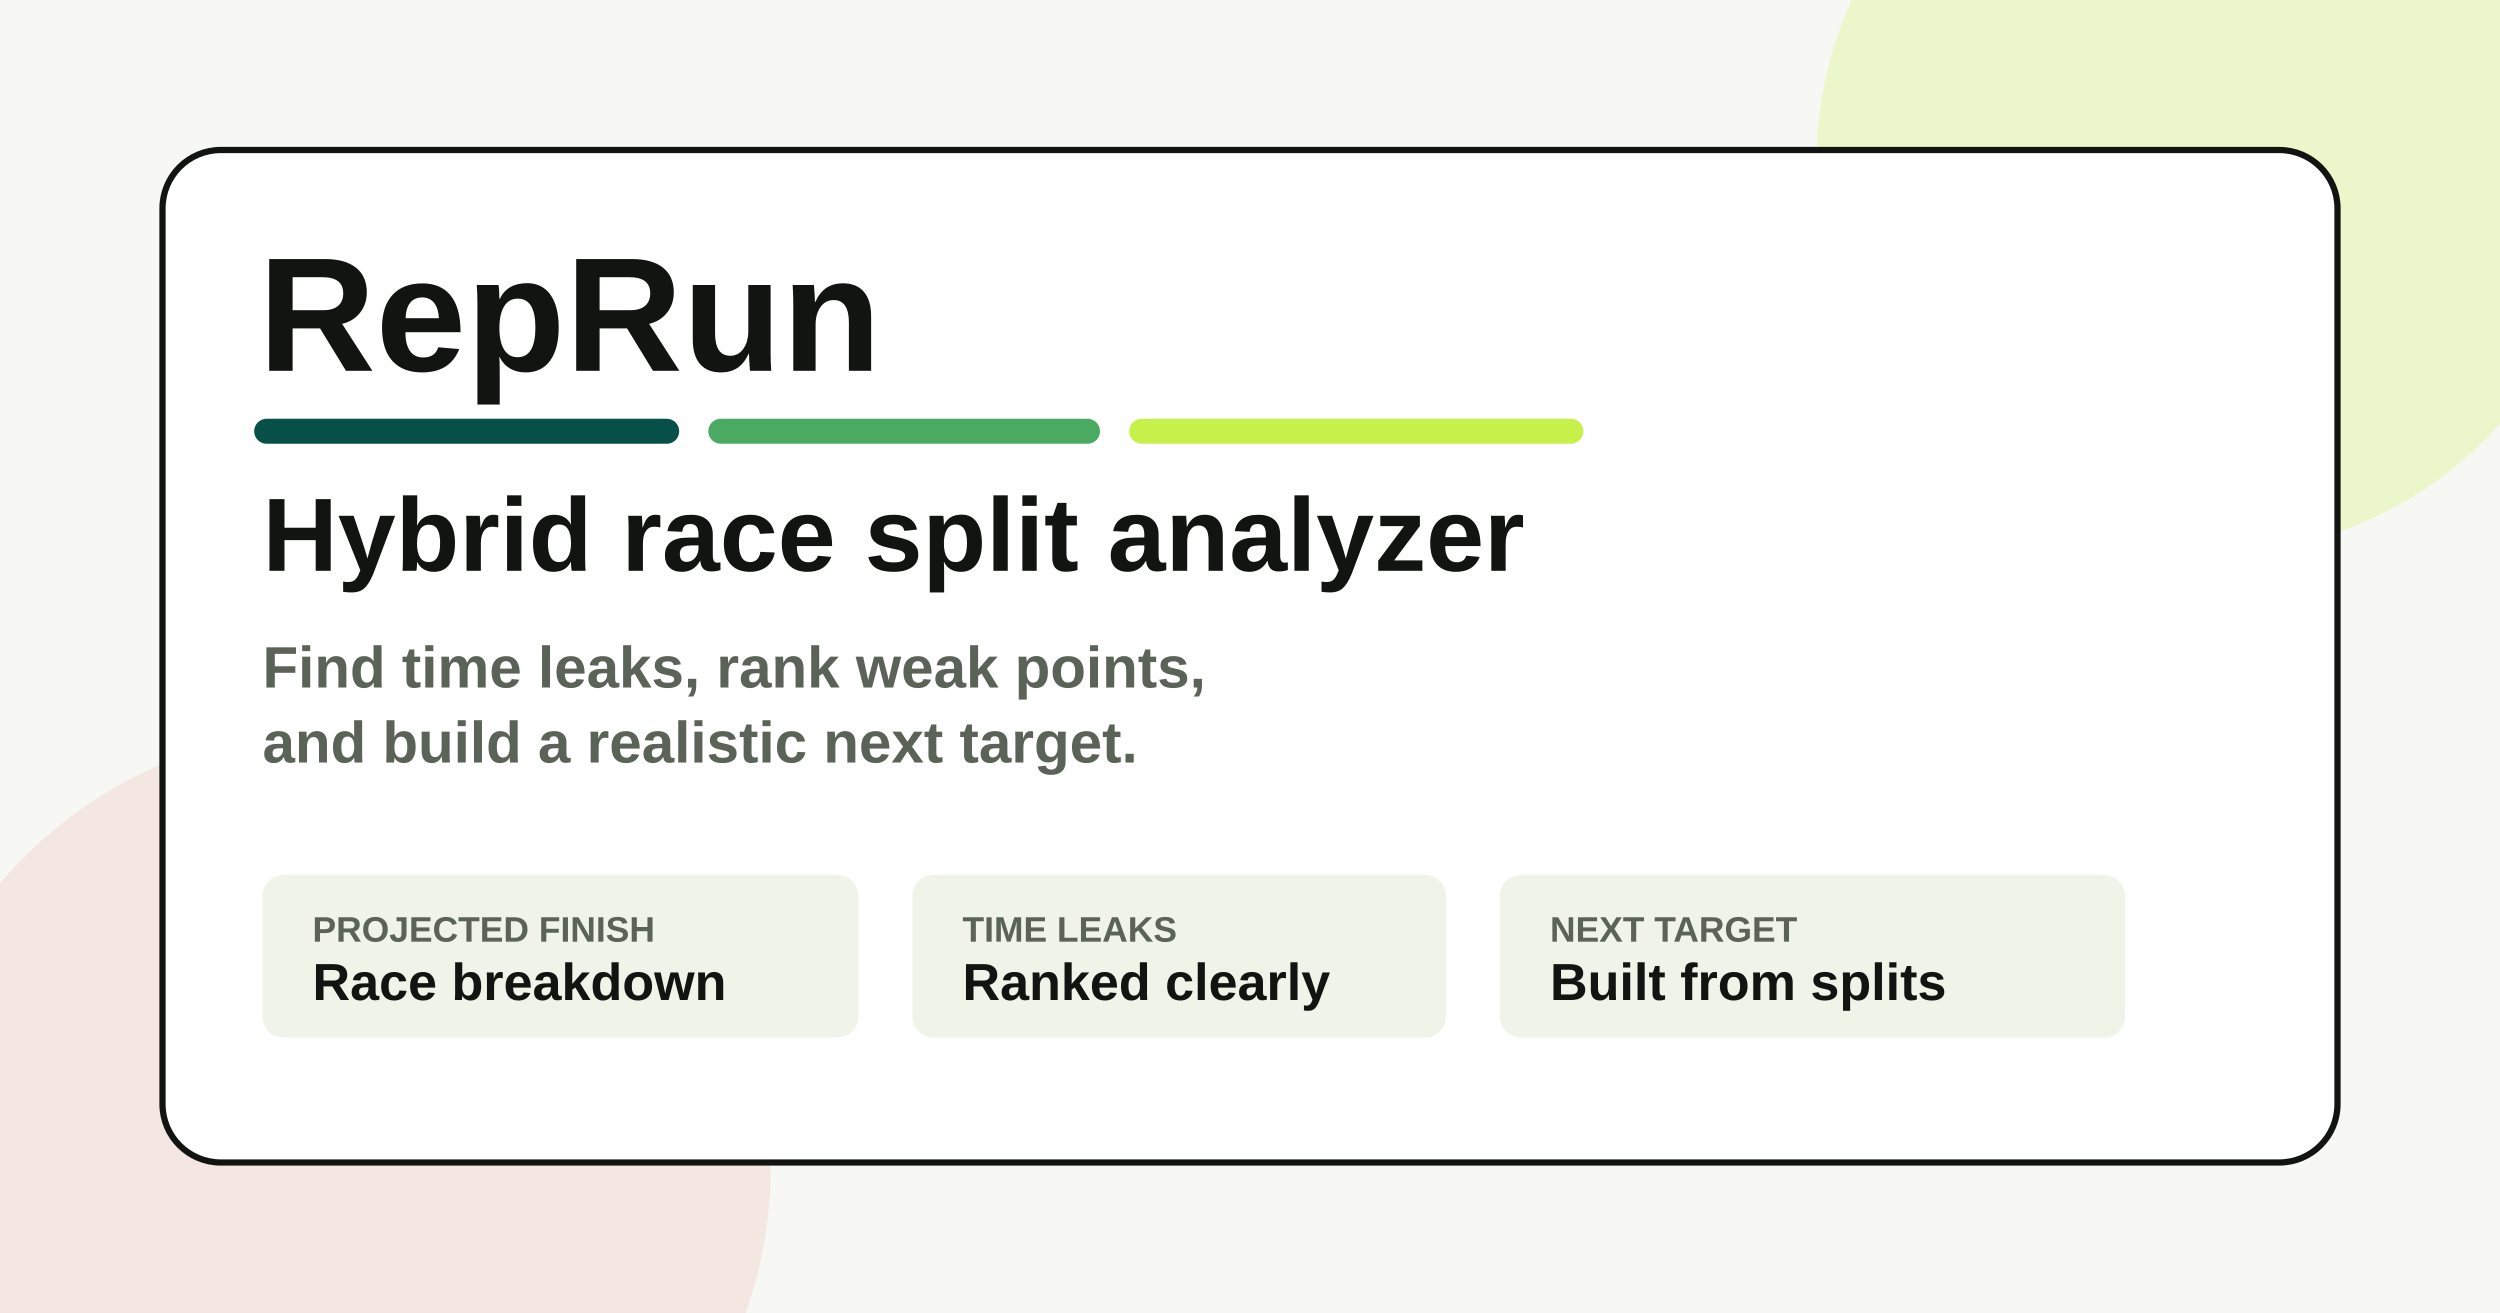
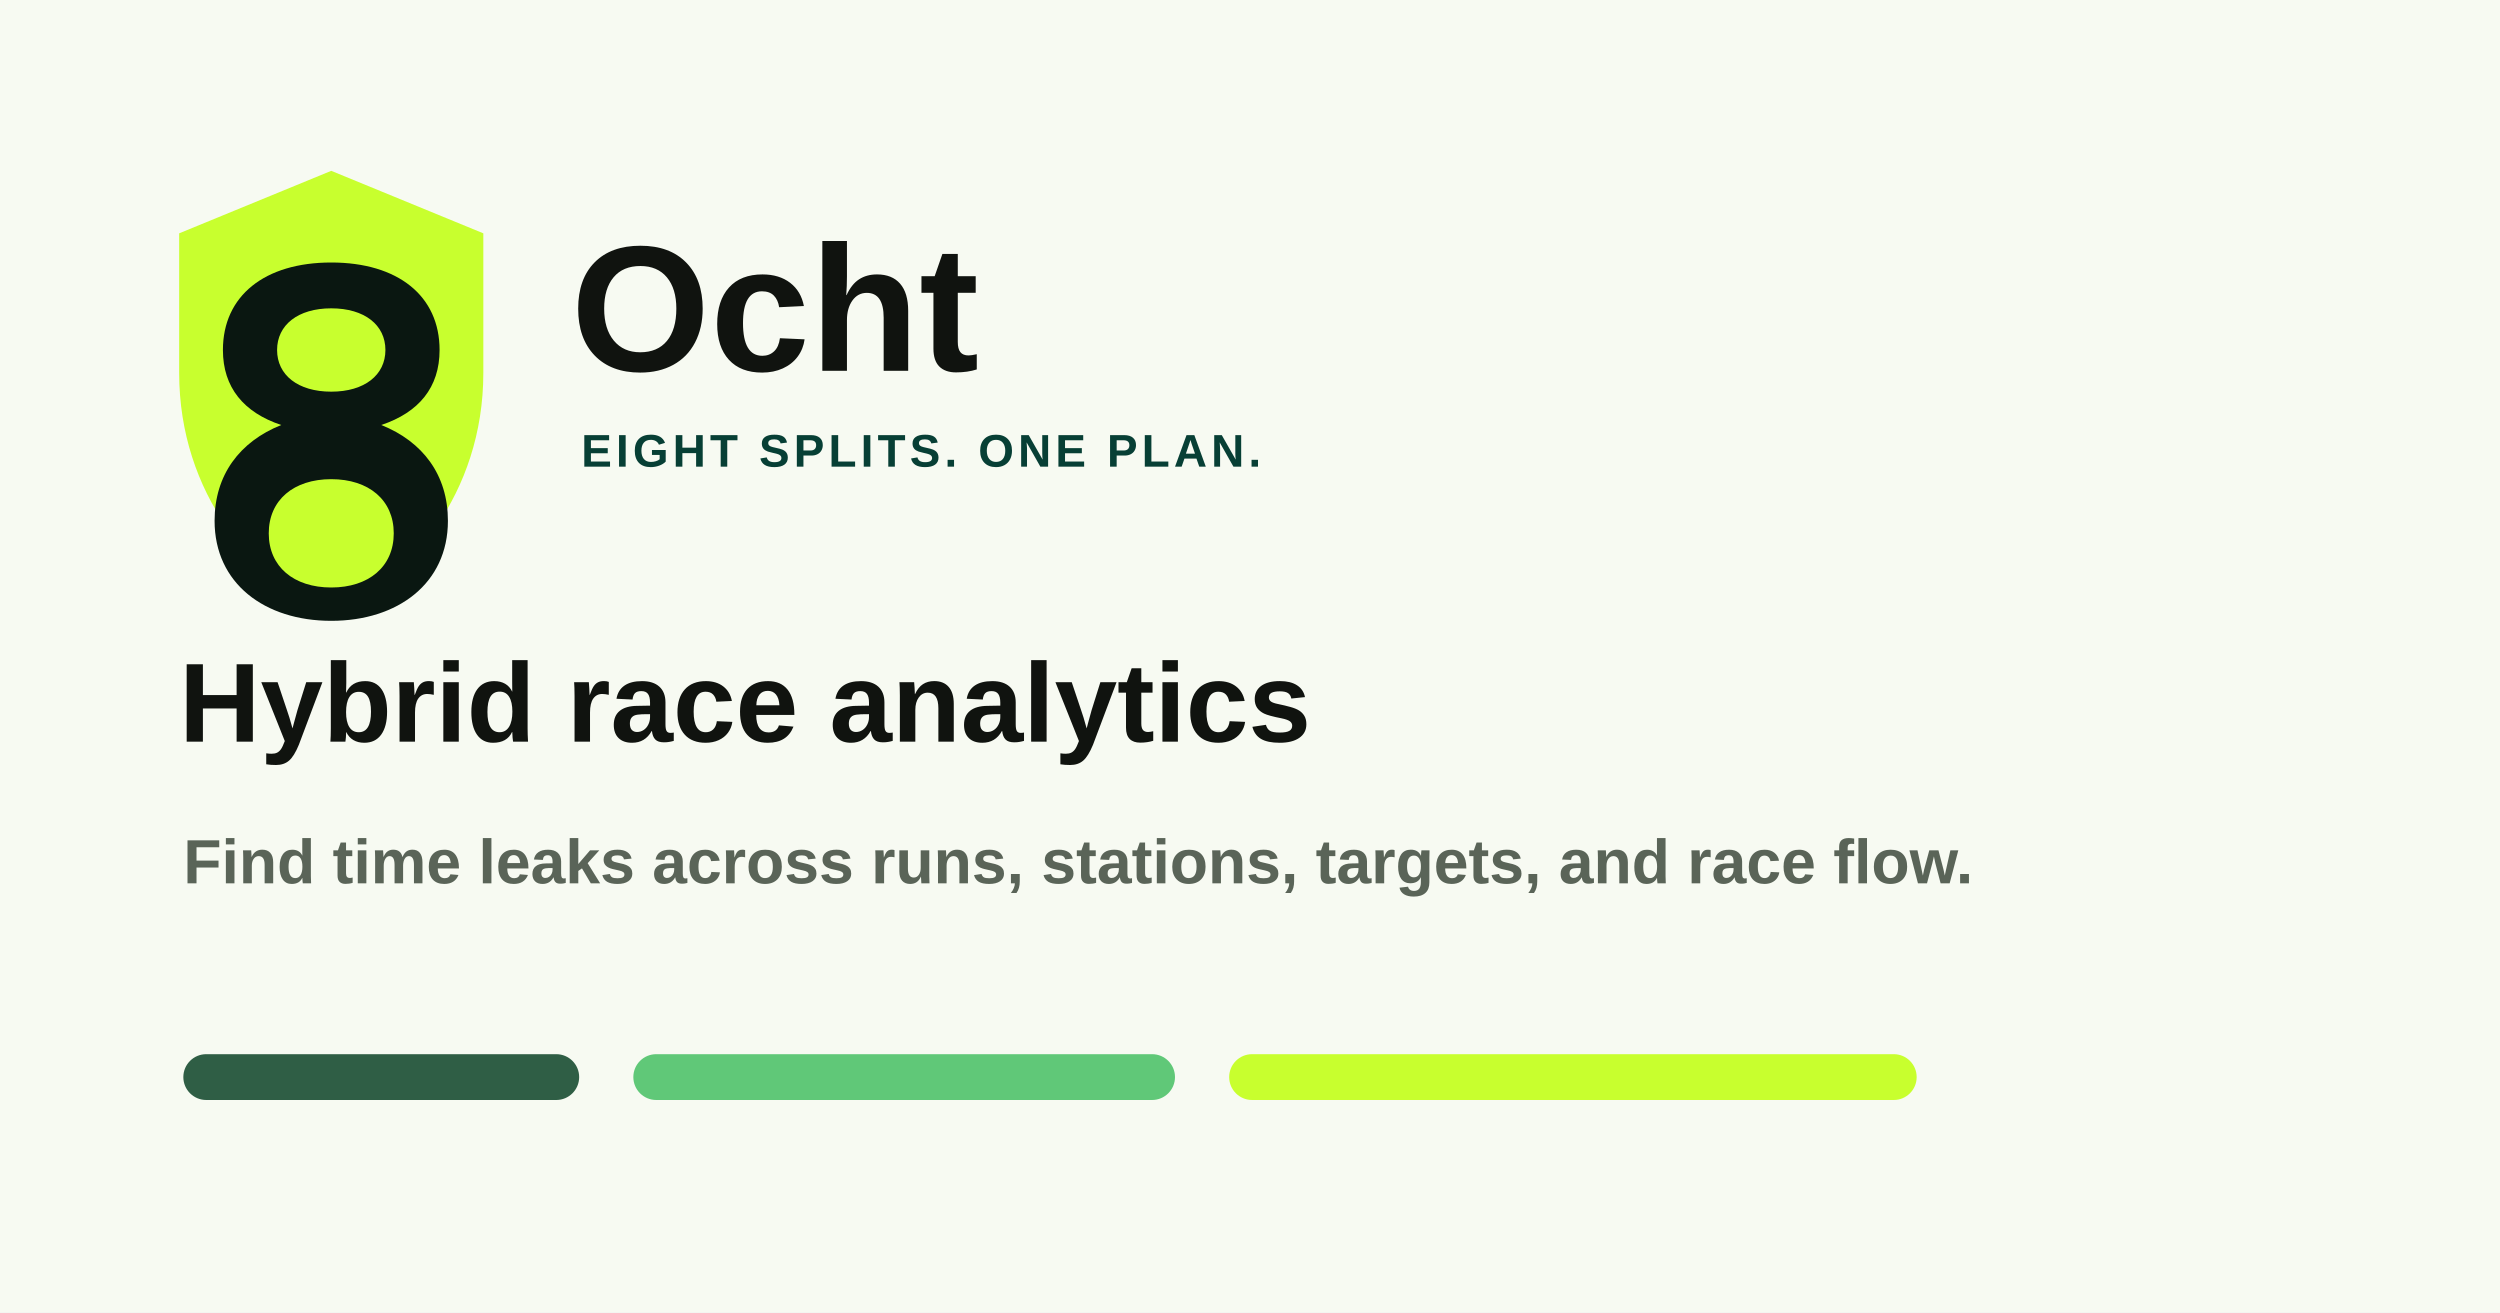
<svg xmlns="http://www.w3.org/2000/svg" width="1200" height="630" viewBox="0 0 1200 630" fill="none" role="img" aria-labelledby="title desc">
-   <rect width="1200" height="630" fill="#F7F8F3" />
-   <path d="M0 0H1200V630H0V0Z" fill="#F7F8F3" />
-   <circle cx="1060" cy="78" r="188" fill="#C6F14A" opacity="0.24" />
-   <circle cx="160" cy="560" r="210" fill="#D84B3A" opacity="0.1" />
-   <rect x="78" y="72" width="1044" height="486" rx="28" fill="#FFFFFF" stroke="#121411" stroke-width="3" />
-   <text x="124" y="178" fill="#121411" font-family="Arial, Helvetica, sans-serif" font-size="78" font-weight="900">RepRun</text>
-   <path d="M128 207H320" stroke="#075047" stroke-width="12" stroke-linecap="round" />
-   <path d="M346 207H522" stroke="#4BAA62" stroke-width="12" stroke-linecap="round" />
-   <path d="M548 207H754" stroke="#C6F14A" stroke-width="12" stroke-linecap="round" />
-   <text x="126" y="274" fill="#121411" font-family="Arial, Helvetica, sans-serif" font-size="50" font-weight="900">Hybrid race split analyzer</text>
-   <text x="126" y="330" fill="#5B6258" font-family="Arial, Helvetica, sans-serif" font-size="28" font-weight="700">Find time leaks, rank weak points,</text>
-   <text x="126" y="366" fill="#5B6258" font-family="Arial, Helvetica, sans-serif" font-size="28" font-weight="700">and build a realistic next target.</text>
-   <g>
-     <rect x="126" y="420" width="286" height="78" rx="10" fill="#EFF3E8" />
-     <text x="150" y="452" fill="#5B6258" font-family="Arial, Helvetica, sans-serif" font-size="17" font-weight="800">PROJECTED FINISH</text>
-     <text x="150" y="480" fill="#121411" font-family="Arial, Helvetica, sans-serif" font-size="25" font-weight="900">Race breakdown</text>
-   </g>
-   <g>
-     <rect x="438" y="420" width="256" height="78" rx="10" fill="#EFF3E8" />
-     <text x="462" y="452" fill="#5B6258" font-family="Arial, Helvetica, sans-serif" font-size="17" font-weight="800">TIME LEAKS</text>
-     <text x="462" y="480" fill="#121411" font-family="Arial, Helvetica, sans-serif" font-size="25" font-weight="900">Ranked clearly</text>
-   </g>
-   <g>
-     <rect x="720" y="420" width="300" height="78" rx="10" fill="#EFF3E8" />
-     <text x="744" y="452" fill="#5B6258" font-family="Arial, Helvetica, sans-serif" font-size="17" font-weight="800">NEXT TARGET</text>
-     <text x="744" y="480" fill="#121411" font-family="Arial, Helvetica, sans-serif" font-size="25" font-weight="900">Built from splits</text>
-   </g>
+   <rect width="1200" height="630" fill="#F7FAF2" />
+   <path d="M159 82 L232 112 V179 C232 237 196 279 159 295 C122 279 86 237 86 179 V112 L159 82Z" fill="#C8FF2E" />
+   <path d="M159 126 C191 126 211 142 211 168 C211 186 201 198 183 204 C203 212 215 228 215 250 C215 280 191 298 159 298 C127 298 103 280 103 250 C103 228 115 212 135 204 C117 198 107 186 107 168 C107 142 127 126 159 126ZM159 148 C143 148 133 156 133 168 C133 180 143 188 159 188 C175 188 185 180 185 168 C185 156 175 148 159 148ZM159 230 C141 230 129 240 129 256 C129 272 141 282 159 282 C177 282 189 272 189 256 C189 240 177 230 159 230Z" fill="#0A1711" />
+   <text x="274" y="178" fill="#10130F" font-family="Arial, Helvetica, sans-serif" font-size="86" font-weight="900">Ocht</text>
+   <text x="279" y="224" fill="#073F35" font-family="Arial, Helvetica, sans-serif" font-size="22" font-weight="900" letter-spacing="2">EIGHT SPLITS. ONE PLAN.</text>
+   <text x="86" y="356" fill="#10130F" font-family="Arial, Helvetica, sans-serif" font-size="54" font-weight="900">Hybrid race analytics</text>
+   <text x="88" y="424" fill="#5A6458" font-family="Arial, Helvetica, sans-serif" font-size="30" font-weight="700">Find time leaks across runs, stations, targets, and race flow.</text>
+   <rect x="88" y="506" width="190" height="22" rx="11" fill="#2F5E45" />
+   <rect x="304" y="506" width="260" height="22" rx="11" fill="#60C878" />
+   <rect x="590" y="506" width="330" height="22" rx="11" fill="#C8FF2E" />
</svg>
